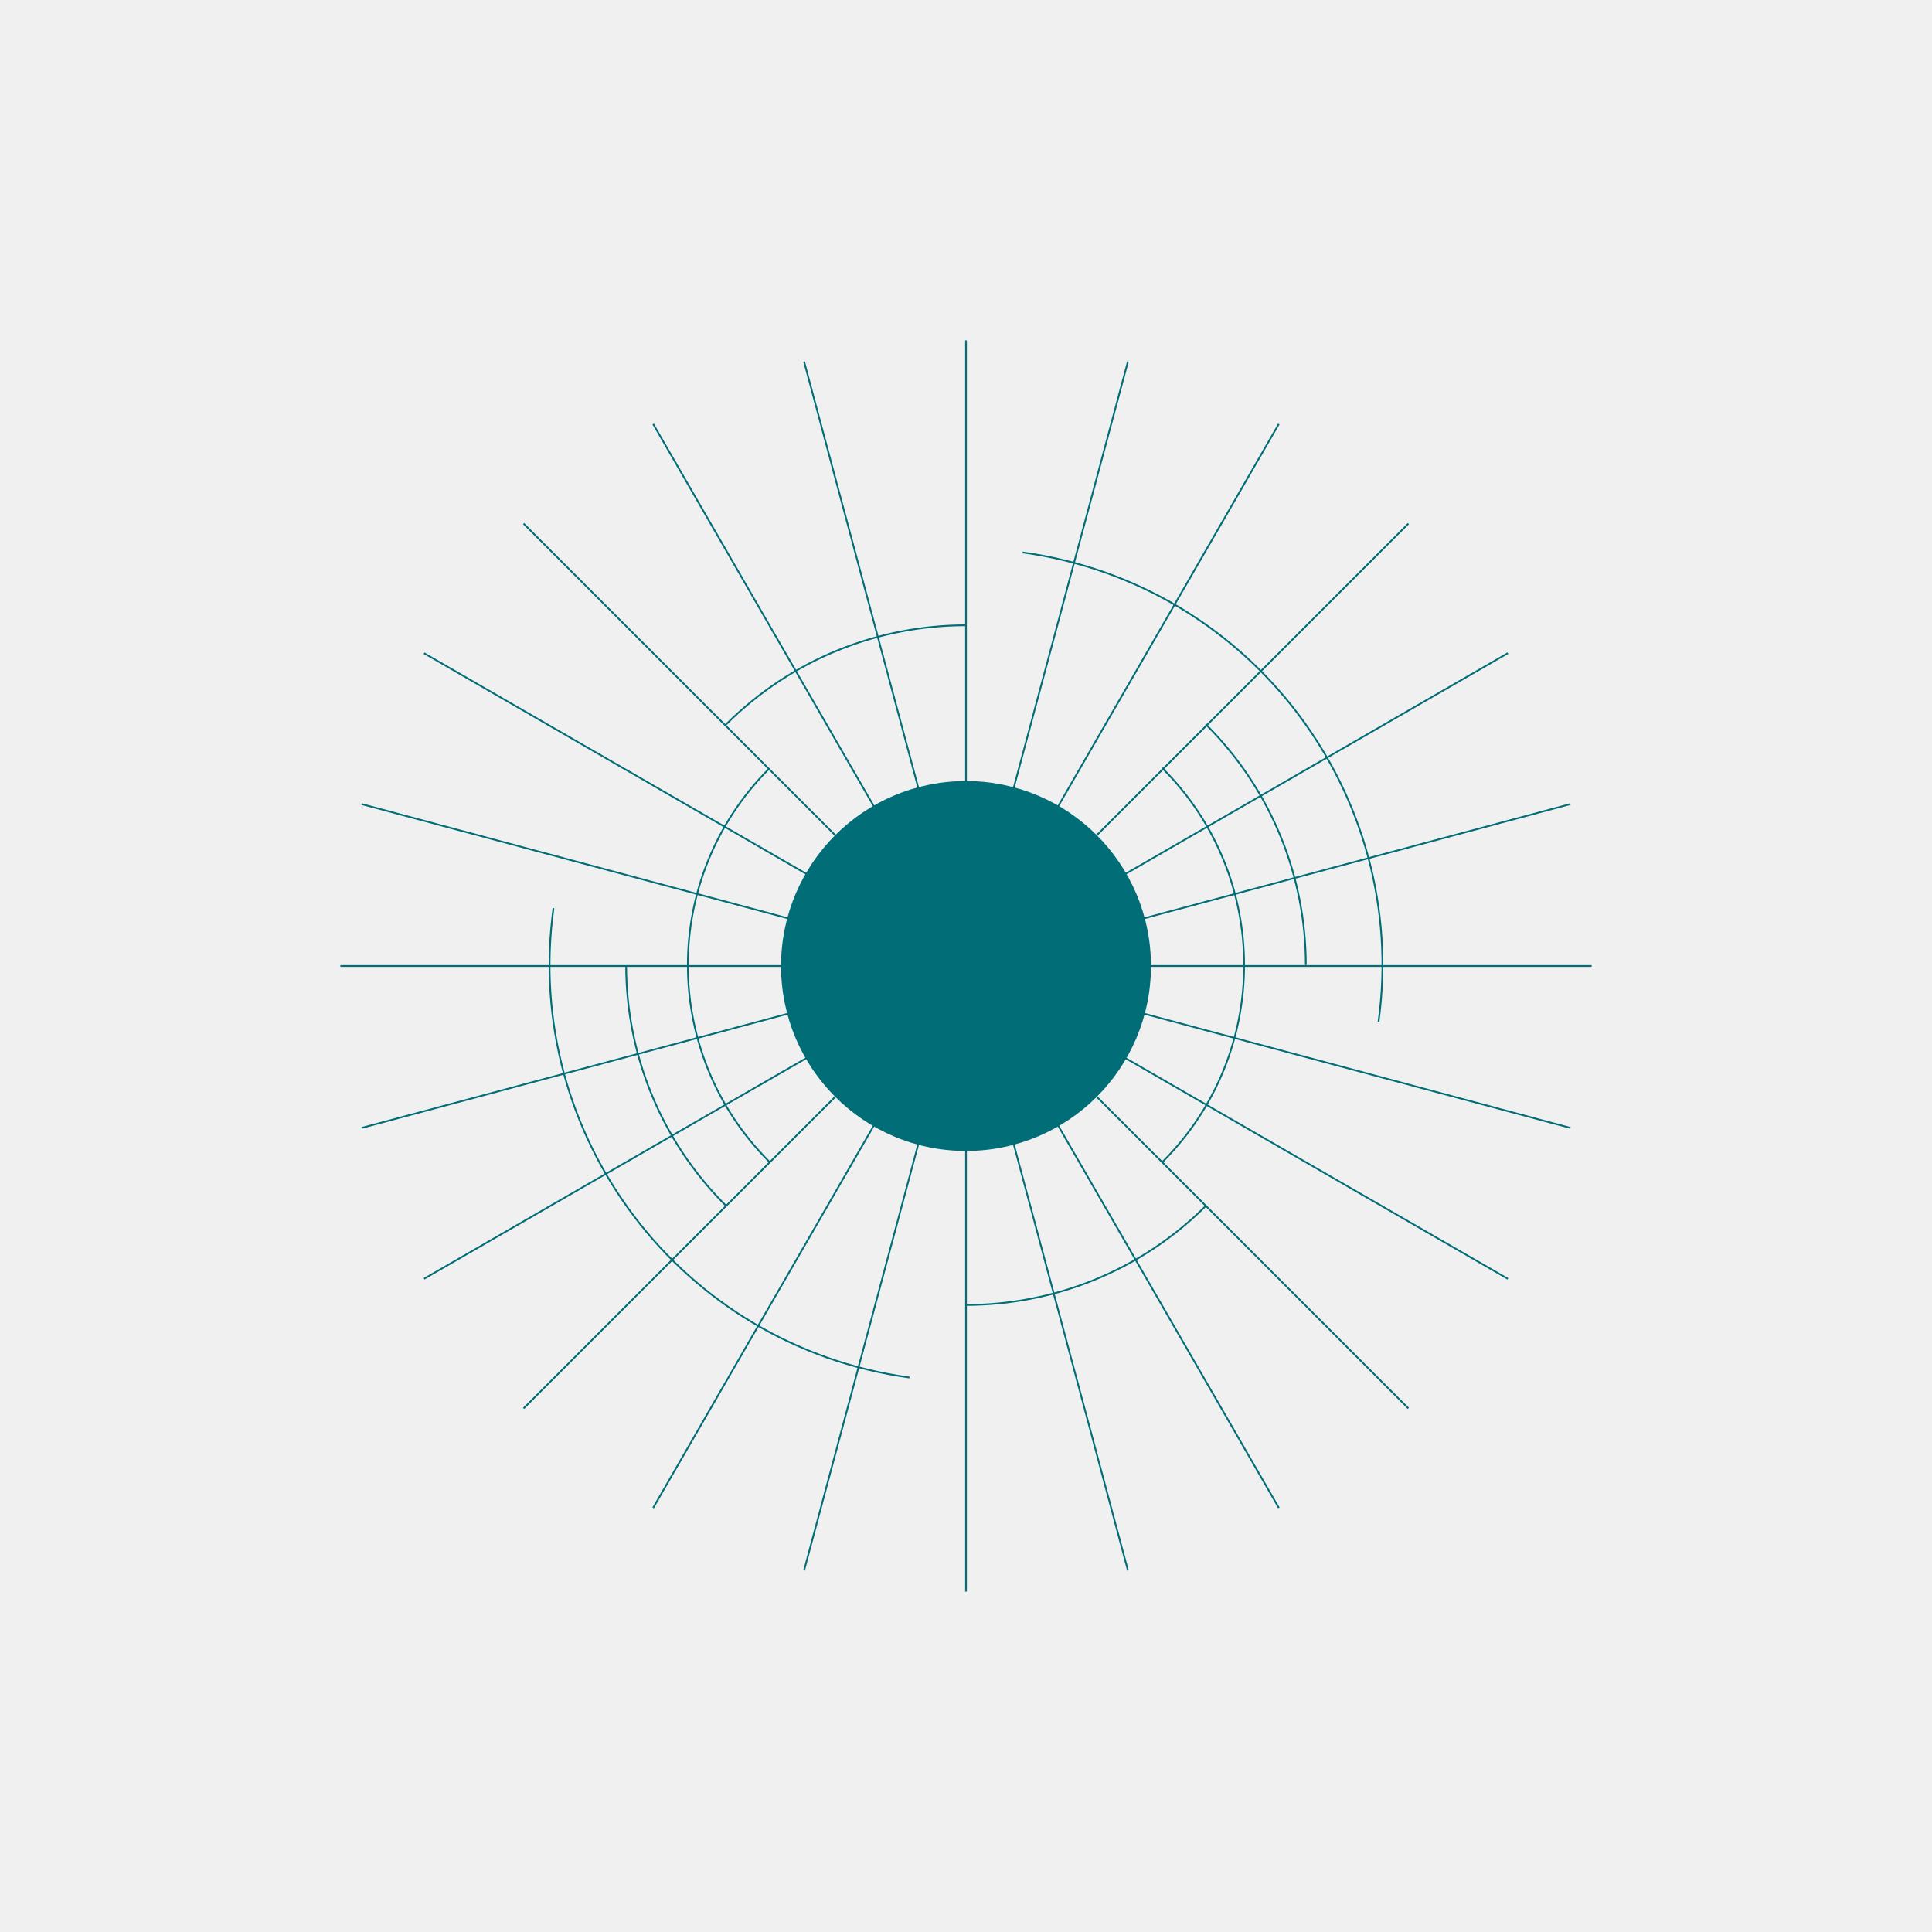
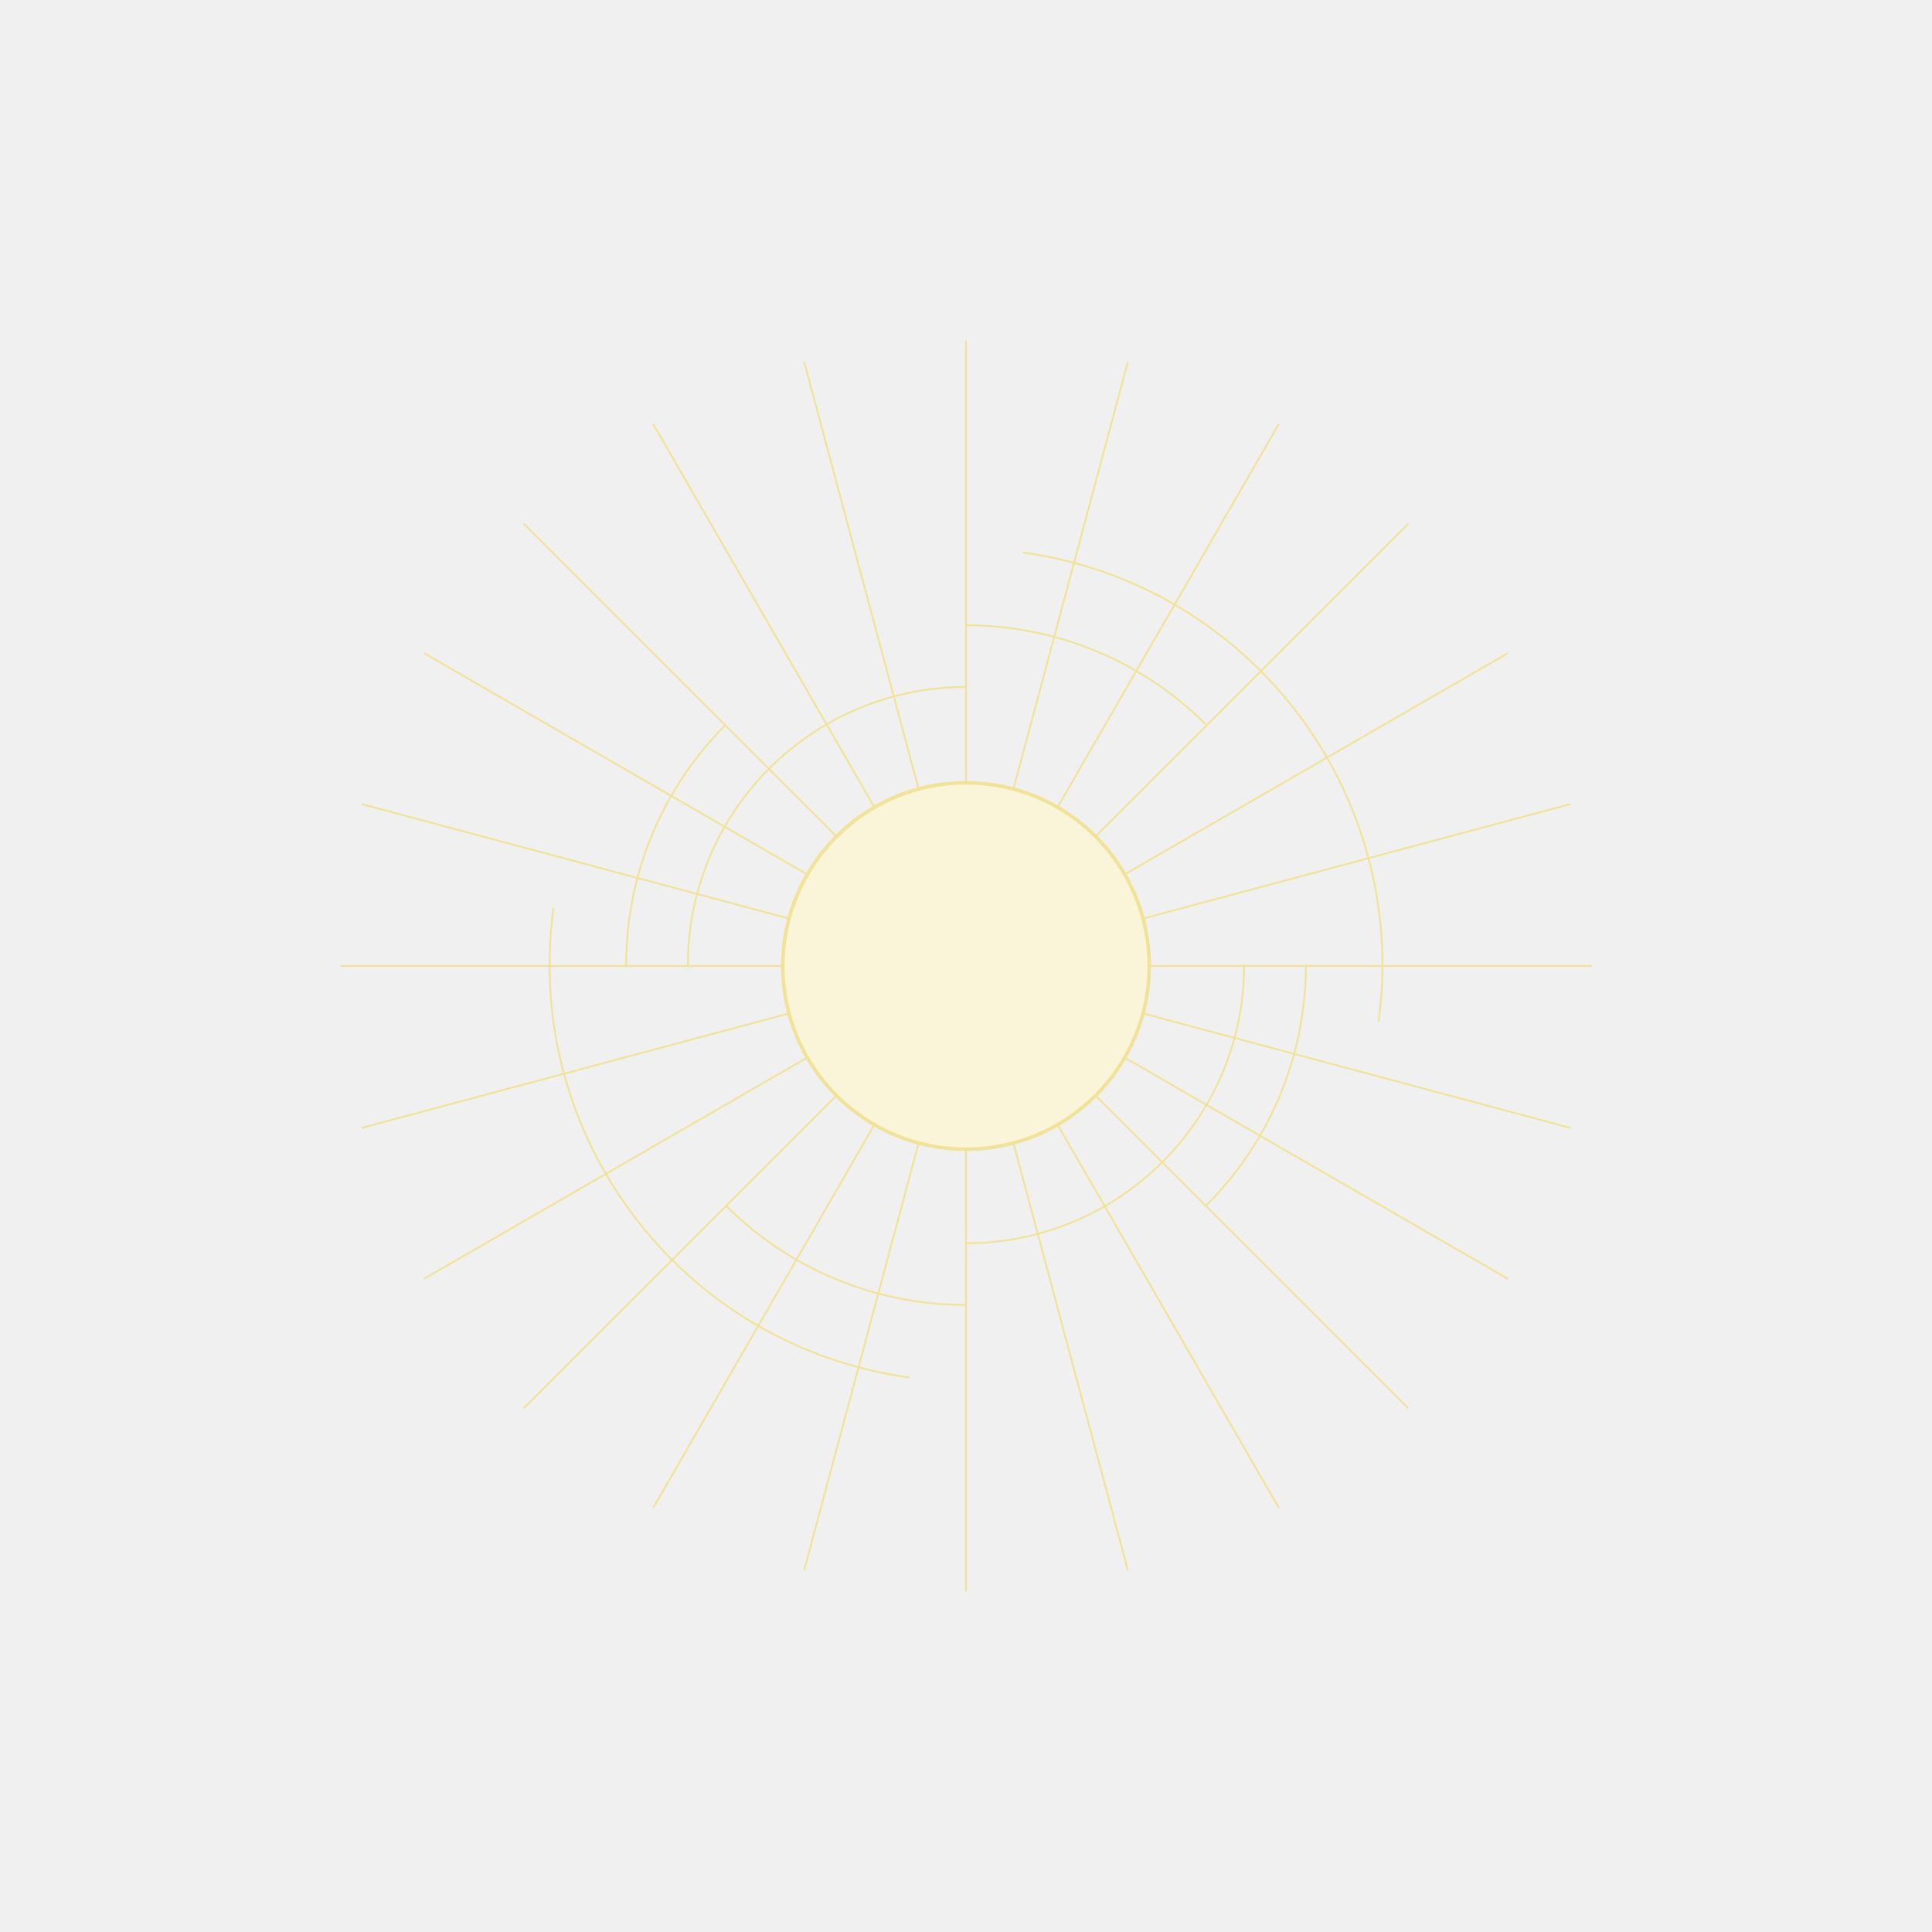
<svg xmlns="http://www.w3.org/2000/svg" xmlns:xlink="http://www.w3.org/1999/xlink" version="1.1" id="Layer_1" x="0px" y="0px" viewBox="0 0 1111.4 1111.4" style="enable-background:new 0 0 1111.4 1111.4;" xml:space="preserve">
  <style type="text/css">
	.st0{clip-path:url(#SVGID_2_);}
- 	.st1{fill:none;stroke:#006D77;stroke-miterlimit:10;}
- 	.st2{display:none;fill:none;stroke:#006D77;stroke-miterlimit:10;}
- 	.st3{fill:#006D77;stroke:#006D77;stroke-miterlimit:10;}
+ 	.st1{fill:none;stroke:#F1E297;stroke-miterlimit:10;}
+ 	.st2{display:none;fill:none;stroke:#F1E297;stroke-miterlimit:10;}
+ 	.st3{fill:#FAF4D9;stroke:#F1E297;stroke-miterlimit:10;}
	.st4{display:none;clip-path:url(#SVGID_4_);}
	.st5{display:inline;}
- 	.st6{opacity:0.5;fill:#006D77;}
+ 	.st6{opacity:0.5;fill:#F1E297;enable-background:new    ;}
	.st7{display:none;fill:#FFFFFF;}
- 	.st8{fill:#006D77;}
- 	.st9{fill:none;stroke:#006D77;stroke-miterlimit:10;stroke-dasharray:376.261,376.261;}
- 	.st10{fill:none;stroke:#006D77;stroke-miterlimit:10;stroke-dasharray:251.276,251.276;}
- 	.st11{fill:none;stroke:#006D77;stroke-miterlimit:10;stroke-dasharray:153.501,153.501;}
+ 	.st8{fill:#F1E297;}
+ 	.st9{fill:none;stroke:#F1E297;stroke-miterlimit:10;stroke-dasharray:376.261,376.261;}
+ 	.st10{fill:none;stroke:#F1E297;stroke-width:1;stroke-miterlimit:10;stroke-dasharray:251.274,251.274;}
+ 	.st11{fill:none;stroke:#F1E297;stroke-width:1;stroke-miterlimit:10;stroke-dasharray:153.499,153.499;}
</style>
  <g id="Layer_2_1_">
    <g id="Layer_1-2">
      <g>
        <g>
          <g>
-             <defs>
-               <circle id="SVGID_1_" cx="555.7" cy="555.7" r="359.9" />
-             </defs>
-             <clipPath id="SVGID_2_">
-               <use xlink:href="#SVGID_1_" style="overflow:visible;" />
-             </clipPath>
-             <g class="st0">
-               <g>
-                 <line class="st1" x1="948.6" y1="162.8" x2="162.8" y2="948.6" />
-                 <line class="st1" x1="833.5" y1="74.4" x2="277.9" y2="1036.9" />
-                 <line class="st1" x1="699.5" y1="18.9" x2="411.9" y2="1092.5" />
-                 <line class="st1" x1="555.7" y1="0" x2="555.7" y2="1111.4" />
-                 <line class="st1" x1="411.9" y1="18.9" x2="699.5" y2="1092.5" />
-                 <line class="st1" x1="277.9" y1="74.4" x2="833.5" y2="1036.9" />
-                 <line class="st1" x1="162.8" y1="162.8" x2="948.6" y2="948.6" />
-                 <line class="st1" x1="74.4" y1="277.9" x2="1036.9" y2="833.5" />
-                 <line class="st1" x1="18.9" y1="411.9" x2="1092.5" y2="699.5" />
-                 <line class="st1" x1="0" y1="555.7" x2="1111.4" y2="555.7" />
-                 <line class="st1" x1="18.9" y1="699.5" x2="1092.5" y2="411.9" />
-                 <line class="st1" x1="74.4" y1="833.5" x2="1036.9" y2="277.9" />
+             <g>
+               <defs>
+                 <circle id="SVGID_1_" cx="555.7" cy="555.7" r="359.9" />
+               </defs>
+               <clipPath id="SVGID_2_">
+                 <use xlink:href="#SVGID_1_" style="overflow:visible;" />
+               </clipPath>
+               <g class="st0">
+                 <g>
+                   <line class="st1" x1="948.6" y1="162.8" x2="162.8" y2="948.6" />
+                   <line class="st1" x1="833.5" y1="74.4" x2="277.9" y2="1036.9" />
+                   <line class="st1" x1="699.5" y1="18.9" x2="411.9" y2="1092.5" />
+                   <line class="st1" x1="555.7" y1="0" x2="555.7" y2="1111.4" />
+                   <line class="st1" x1="411.9" y1="18.9" x2="699.5" y2="1092.5" />
+                   <line class="st1" x1="277.9" y1="74.4" x2="833.5" y2="1036.9" />
+                   <line class="st1" x1="162.8" y1="162.8" x2="948.6" y2="948.6" />
+                   <line class="st1" x1="74.4" y1="277.9" x2="1036.9" y2="833.5" />
+                   <line class="st1" x1="18.9" y1="411.9" x2="1092.5" y2="699.5" />
+                   <line class="st1" x1="0" y1="555.7" x2="1111.4" y2="555.7" />
+                   <line class="st1" x1="18.9" y1="699.5" x2="1092.5" y2="411.9" />
+                   <line class="st1" x1="74.4" y1="833.5" x2="1036.9" y2="277.9" />
+                 </g>
              </g>
            </g>
          </g>
          <circle class="st2" cx="555.7" cy="555.7" r="359.9" />
        </g>
        <g>
          <circle class="st3" cx="555.7" cy="555.7" r="105.4" />
-           <path class="st3" d="M555.7,450.8c57.9,0,104.9,46.9,104.9,104.9c0,57.9-46.9,104.9-104.9,104.9c-57.9,0-104.9-46.9-104.9-104.9      c0,0,0,0,0,0C450.9,497.8,497.8,450.9,555.7,450.8 M555.7,449.8c-58.5,0-105.9,47.4-105.9,105.9s47.4,105.9,105.9,105.9      c58.5,0,105.9-47.4,105.9-105.9C661.6,497.2,614.2,449.8,555.7,449.8L555.7,449.8L555.7,449.8z" />
+           <path class="st3" d="M555.7,450.8c57.9,0,104.9,46.9,104.9,104.9      c0,57.9-46.9,104.9-104.9,104.9c-57.9,0-104.9-46.9-104.9-104.9l0,0      C450.9,497.8,497.8,450.9,555.7,450.8 M555.7,449.8      c-58.5,0-105.9,47.4-105.9,105.9s47.4,105.9,105.9,105.9      s105.9-47.4,105.9-105.9C661.6,497.2,614.2,449.8,555.7,449.8L555.7,449.8      L555.7,449.8z" />
        </g>
        <g>
-           <defs>
-             <circle id="SVGID_3_" cx="555.7" cy="555.2" r="359.9" />
-           </defs>
-           <clipPath id="SVGID_4_">
-             <use xlink:href="#SVGID_3_" style="overflow:visible;" />
-           </clipPath>
-           <g class="st4">
-             <g class="st5">
-               <g>
-                 <path class="st6" d="M362.3,801.1c5.4-1.9,24.9-14.9,42-26.3c13-8.7,25.2-16.8,29.2-18.8c16.5-7.9,70.8-23,86.2-23         c3.1,0,3.6,0.6,3.7,0.8c1.9,4.4,4.6,6.5,8.4,6.5c4.3,0,10-2.7,16.5-5.9c2-1,8.4-9.4,18.1-22.2c6-7.9,12.1-16.1,13.7-17.3         c1.2-1,2.8-1.6,4.3-1.7c6.4,0,12,11.8,19,26.7c5.7,12.2,12.2,26,21.3,38.6c4.4,6.1,9,9.2,13.6,9.2c10.4,0,19.3-15,27.2-28.2         c1.6-2.7,3.1-5.3,4.6-7.6c9.5-15,53-77.7,63.3-86l95.4-74.3c16.7-16.8,35.9-25.3,57-25.3c17.4,0,31.9,5.8,38.9,8.6l1.6,0.6         h4.9v314.2L193,882.2L362.3,801.1z" />
-                 <path class="st7" d="M885.9,546.9c17.3,0,31.2,5.6,38.7,8.6l1.5,0.6l0.2,0.1h4.5v313.2l-735.4,12.2l167.1-80         c5.6-2,24.2-14.4,42.1-26.4c13-8.6,25.2-16.8,29.2-18.7c16.4-7.9,70.6-23,86-23c2.8,0,3.2,0.5,3.2,0.5l0,0         c2,4.6,4.8,6.8,8.8,6.8c4.4,0,10.2-2.7,16.7-6c2.1-1,8.6-9.5,18.2-22.4c5.9-7.9,12.1-16,13.6-17.2c1.1-1,2.6-1.5,4-1.6         c6.1,0,11.6,11.7,18.5,26.4c5.5,11.6,12.2,26,21.3,38.7c4.5,6.2,9.2,9.4,14,9.4c10.7,0,19.7-15.1,27.6-28.5         c1.6-2.7,3.1-5.3,4.6-7.6c9.5-15,52.9-77.6,63.2-85.9l95.3-74.3l0,0l0,0C845.8,555.3,864.9,546.9,885.9,546.9 M885.9,545.9         c-17.3,0-37.7,5.7-57.3,25.4l-95.3,74.3c-10.5,8.4-54.5,71.9-63.5,86.1c-8.5,13.5-19.1,35.6-31.4,35.6c-4.2,0-8.6-2.6-13.2-9         c-20.7-28.9-28.8-65.5-40.7-65.5c-1.7,0.1-3.3,0.7-4.7,1.8c-3.6,2.7-28,37.6-31.7,39.5c-7,3.5-12.3,5.8-16.3,5.8         c-3.5,0-6-1.8-7.9-6.2c-0.3-0.8-1.8-1.1-4.2-1.1c-15.6,0-69.6,15-86.4,23.1c-9.4,4.5-61.8,41.8-71.3,45.1l-171.3,82.1         l741-12.3V555.2h-5.3C919.7,552.5,904.6,545.9,885.9,545.9L885.9,545.9z" />
+           <g>
+             <defs>
+               <circle id="SVGID_3_" cx="555.7" cy="555.2" r="359.9" />
+             </defs>
+             <clipPath id="SVGID_4_">
+               <use xlink:href="#SVGID_3_" style="overflow:visible;" />
+             </clipPath>
+             <g class="st4">
+               <g class="st5">
+                 <g>
+                   <path class="st6" d="M362.3,801.1c5.4-1.9,24.9-14.9,42-26.3          C417.3,766.1,429.5,758,433.5,756c16.5-7.9,70.8-23,86.2-23c3.1,0,3.6,0.6,3.7,0.8          c1.9,4.4,4.6,6.5,8.4,6.5c4.3,0,10-2.7,16.5-5.9c2-1,8.4-9.4,18.1-22.2          c6-7.9,12.1-16.1,13.7-17.3c1.2-1,2.8-1.6,4.3-1.7          c6.4,0,12,11.8,19,26.7c5.7,12.2,12.2,26,21.3,38.6          c4.4,6.1,9,9.2,13.6,9.2c10.4,0,19.3-15,27.2-28.2          c1.6-2.7,3.1-5.3,4.6-7.6c9.5-15,53-77.7,63.3-86l95.4-74.3          c16.7-16.8,35.9-25.3,57-25.3c17.4,0,31.9,5.8,38.9,8.6l1.6,0.6h4.9          v314.2L193,882.2L362.3,801.1z" />
+                   <path class="st7" d="M885.9,546.9c17.3,0,31.2,5.6,38.7,8.6l1.5,0.6l0.2,0.1h4.5          v313.2l-735.4,12.2l167.1-80c5.6-2,24.2-14.4,42.1-26.4          c13-8.6,25.2-16.8,29.2-18.7c16.4-7.9,70.6-23,86-23c2.8,0,3.2,0.5,3.2,0.5          l0,0c2,4.6,4.8,6.8,8.8,6.8c4.4,0,10.2-2.7,16.7-6          c2.1-1,8.6-9.5,18.2-22.4c5.9-7.9,12.1-16,13.6-17.2c1.1-1,2.6-1.5,4-1.6          c6.1,0,11.6,11.7,18.5,26.4c5.5,11.6,12.2,26,21.3,38.7          c4.5,6.2,9.2,9.4,14,9.4c10.7,0,19.7-15.1,27.6-28.5          c1.6-2.7,3.1-5.3,4.6-7.6c9.5-15,52.9-77.6,63.2-85.9l95.3-74.3l0,0l0,0          C845.8,555.3,864.9,546.9,885.9,546.9 M885.9,545.9          c-17.3,0-37.7,5.7-57.3,25.4l-95.3,74.3c-10.5,8.4-54.5,71.9-63.5,86.1          c-8.5,13.5-19.1,35.6-31.4,35.6c-4.2,0-8.6-2.6-13.2-9          c-20.7-28.9-28.8-65.5-40.7-65.5c-1.7,0.1-3.3,0.7-4.7,1.8          c-3.6,2.7-28,37.6-31.7,39.5c-7,3.5-12.3,5.8-16.3,5.8c-3.5,0-6-1.8-7.9-6.2          c-0.3-0.8-1.8-1.1-4.2-1.1c-15.6,0-69.6,15-86.4,23.1          c-9.4,4.5-61.8,41.8-71.3,45.1l-171.3,82.1l741-12.3v-315.4h-5.3          C919.7,552.5,904.6,545.9,885.9,545.9L885.9,545.9z" />
+                 </g>
+                 <path class="st6" d="M190.8,929.7l197.1-87.1c9.5-4,67.7-59.8,77.1-53.8         c3.8,2.4,21.5,12,23,11.8c5.9-0.9,16.6,8.1,29.8,0.3         c3.8-2.2,7.6-4.1,11.1-8.2c26.6-31.1,50.5-51.9,73.7-13.1         c18,30.1,62.6,20.2,74.1-1.5c9-17,18.9-30.8,29.3-40.8l113.4-64.9         c12.3-7,24.1-18.4,35.2-33.7c24.9-34.5,47.9-47.6,57.4-43.1l16.9,16v318.2         H190.8V929.7z" />
+                 <path class="st8" d="M191.5,980.7l186.7-112.5c9.5-4,85.7-56,95-50c3.8,2.4,14.5,32.2,15.5,33.3         c3.5,3.7,16.6,8.1,29.8,0.3c3.8-2.2,44.2-12.5,47.7-16.6         c26.6-31.1,44.8-41.8,68-3c18,30.1,31.8,18.5,43.2-3.2         c5.1-9.6,19.2-32.5,32.3-52.4c13.4-20.2,38.4-29.4,61.6-22.6l15.9,4.7         c22.7,6.6,46.5-6.3,53.2-29c4.8-16.2,9.5-32.8,14.8-40.1         c24.9-34.5,47.9-47.6,57.4-43.1l16.9,16v318.2H191.5V980.7z" />
              </g>
-               <path class="st6" d="M190.8,929.7l197.1-87.1c9.5-4,67.7-59.8,77.1-53.8c3.8,2.4,21.5,12,23,11.8c5.9-0.9,16.6,8.1,29.8,0.3        c3.8-2.2,7.6-4.1,11.1-8.2c26.6-31.1,50.5-51.9,73.7-13.1c18,30.1,62.6,20.2,74.1-1.5c9-17,18.9-30.8,29.3-40.8l113.4-64.9        c12.3-7,24.1-18.4,35.2-33.7c24.9-34.5,47.9-47.6,57.4-43.1l16.9,16v318.2H190.8z" />
-               <path class="st8" d="M191.5,980.7l186.7-112.5c9.5-4,85.7-56,95-50c3.8,2.4,14.5,32.2,15.5,33.3c3.5,3.7,16.6,8.1,29.8,0.3        c3.8-2.2,44.2-12.5,47.7-16.6c26.6-31.1,44.8-41.8,68-3c18,30.1,31.8,18.5,43.2-3.2c5.1-9.6,19.2-32.5,32.3-52.4        c13.4-20.2,38.4-29.4,61.6-22.6l15.9,4.7c22.7,6.6,46.5-6.3,53.2-29c4.8-16.2,9.5-32.8,14.8-40.1        c24.9-34.5,47.9-47.6,57.4-43.1l16.9,16v318.2H191.5z" />
            </g>
          </g>
        </g>
-         <path class="st9" d="M523,792.4c-131-18.1-222.6-138.9-204.6-270s138.9-222.6,270-204.6C719.4,336,811,456.8,793,587.9     c-8.7,62.9-42,119.8-92.6,158.2C649.8,784.6,585.9,801.3,523,792.4z" />
-         <ellipse transform="matrix(0.7071 -0.7071 0.7071 0.7071 -229.8278 555.5463)" class="st10" cx="555.7" cy="555.2" rx="160" ry="160" />
-         <ellipse transform="matrix(0.7071 -0.7071 0.7071 0.7071 -229.8278 555.5463)" class="st11" cx="555.7" cy="555.2" rx="195.5" ry="195.5" />
-         <path class="st7" d="M648.7,519.4c-55.1,3.1-94.2,24.2-111.1,31.9c-25.5,11.7-78.7,19.7-131.7,15.2c0-0.8-0.1-1.6-0.2-2.5     c-1.8-12.1-13.2-20.5-25.3-18.7c-4.8,0.7-9.3,3-12.7,6.6c-0.9-0.8-1.8-1.6-2.8-2.3l-0.6-0.4c-4-2.8-6.4-7.4-6.4-12.2     c0.1-37-29.7-67.1-66.7-67.3s-67.1,29.7-67.3,66.7c-0.1,37,29.7,67.1,66.7,67.3c6.9,0,13.8-1,20.4-3.1c4.6-1.4,9.7-0.5,13.5,2.5     c0.4,0.3,0.7,0.5,1.1,0.8c15.1,10.7,36,7.2,46.7-7.9c1.7-2.4,3-4.9,4-7.6c3.3,1.2,13.2,0.8,16.9,0.2c6.5-1,13.4-6.3,16.8-11.4     c6.1-0.5,61.4,4.7,104.1-8.3c34.9-10.6,46.1-23.2,82.3-33.9c43.2-12.7,361.9-7.7,361.8-10.1C958.2,523.1,670.6,518.2,648.7,519.4     z" />
-         <path class="st7" d="M281.5,634.1c-2.5,0-4.8,1.1-6.3,3c-1.8-3.2-4.8-5.5-8.3-6.6c-1.5-6.5-7.3-11-13.9-11c-0.4,0-0.8,0-1.2,0.1     c-10-11.9-27.8-13.5-39.7-3.5c-0.8,0.7-1.6,1.5-2.4,2.2c-10.1-3.1-20.8,2.5-23.9,12.6c-0.4,1.3-0.7,2.7-0.8,4.1     c-6.1,0.8-10.4,6.5-9.6,12.6c0.8,6.1,6.5,10.4,12.6,9.6c2.7-0.4,5.2-1.7,7-3.8c2.8,1.5,5.9,2.3,9,2.3c1.4,0,2.8-0.2,4.1-0.5     c9.7,12.2,27.4,14.2,39.6,4.5c1.9-1.5,3.6-3.3,5.1-5.2c5.7,5.5,14.7,5.4,20.3-0.3c1.6-1.6,2.8-3.6,3.4-5.8     c3.5,2.8,8.6,2.2,11.3-1.2c2.8-3.5,2.2-8.6-1.2-11.3C285,634.8,283.3,634.1,281.5,634.1L281.5,634.1z" />
-         <path class="st7" d="M665,633.3c-17.6,1.1-34.9,5.4-51,12.6h-0.5c0-0.2,0-0.5,0-0.7c0.1-5.4-4.3-9.9-9.7-9.9     c-5.4-0.1-9.9,4.3-9.9,9.7c0,3.2,1.5,6.2,4,8c-15.6,5.7-43.2,9.3-70.6,7c0-0.5-0.1-0.9-0.1-1.4c-0.7-4.7-4.1-8.7-8.6-10.1     c3.8-9.4-0.8-20.1-10.2-23.8c-4.2-1.7-8.9-1.7-13.1-0.2c-10.3-18.3-33.5-24.8-51.7-14.5c-14.1,8-21.7,24-18.8,40     c-9,1.1-15.4,9.4-14.3,18.4c1.1,9,9.4,15.4,18.4,14.3c5.1-0.6,9.5-3.6,12.1-8c9.6,6.4,21.6,8.1,32.5,4.6c2.6-0.8,5.5-0.3,7.6,1.4     c0.2,0.2,0.4,0.3,0.6,0.5c8.6,6.1,20.4,4.1,26.5-4.5c1-1.3,1.7-2.8,2.3-4.3c1.9,0.7,7.5,0.4,9.6,0.1c3.7-0.6,7.6-3.6,9.5-6.5     c3.5-0.3,34.8,2.7,59.1-4.7c5.8-1.8,11.5-4,17-6.6c0.4-0.1,0.8-0.2,1.2-0.3c1.1,3.4,4.8,5.3,8.2,4.2c3.4-1.1,5.3-4.8,4.2-8.2     c-0.2-0.6-0.5-1.2-0.9-1.8c7.8-3.4,15.7-6.3,23.8-8.8c24.5-7.2,355-3,355-4.4C997.1,634.3,677.4,632.5,665,633.3z" />
-         <path class="st7" d="M485.2,725.3c-5.2-1.8-3.6-2-7.9-3.4c-19.9-6.3-64.4-3.2-109.9,2.7c-11.5-8.8-27.9-7.4-37.8,3.3     c-1.7-0.5-3.5-0.8-5.3-0.8c-4.2-18.9-22.9-30.8-41.8-26.5c-16.9,3.8-28.5,19.3-27.3,36.5c0.2,2.2,0.6,4.4,1.2,6.5     c-13.9,3-22.3,5.1-22,5.6s8-0.8,22.9-2.7c1,2.5,2.2,4.9,3.7,7.1c-2.7,0.3-5.4,0.5-8.5,0.7c-17.6,0.7-22-3.1-41.3-6.8     c-7.6-1.4-15.2-2.4-22.9-2.8c0-8-4.8-15.2-12.1-18.3c-1.4-10.8-11.3-18.5-22.1-17.1c-3.8,0.5-7.4,2.1-10.3,4.6     c-1.3,1.1-2.4,2.4-3.4,3.8c-12.5-6.4-27.8-1.5-34.3,11c-6.4,12.5-1.5,27.8,11,34.3c12.1,6.2,26.8,1.9,33.6-9.9     c4.7,9.9,16.5,14,26.4,9.3c1.6-0.8,3.1-1.7,4.4-2.9c0.8-0.7,1.6-1.5,2.3-2.4c2.3,2.9,6.6,3.4,9.6,1.1c1.6-1.3,2.6-3.3,2.6-5.4     c0-0.4,0-0.8-0.1-1.2c2.6,0.6,5.3,1.4,7.9,2.2c5.2,1.8,39.4,7.5,63,6.1c4.2,3.7,9.2,6.4,14.6,7.8c0.1,0.4,0.2,0.8,0.4,1.1     c2.9,6.3,20.8,10.2,28,2c0.2-0.2,0.3-0.4,0.5-0.6c3.8-0.4,7.3-2.4,9.6-5.6c2.8,0.7,5.8,0.7,8.6,0c9.8,12.1,27.6,14,39.7,4.2     c1.9-1.5,3.6-3.3,5-5.3c5.7,5.5,14.8,5.2,20.3-0.5c0.7-0.8,1.4-1.6,1.9-2.5c89.3-1.6,285.3-4.1,285-5s-180.3-0.6-271.7-0.4     c0.8-1.3,1.2-2.8,1.2-4.3c0-4.5-3.7-8-8.1-8c-2.5,0-4.8,1.2-6.3,3.1c-0.6-1-1.3-1.9-2.1-2.7c35.7-6.4,61.8-12.4,61.1-13.2     s-23.2,3.4-67.9,7.9c-1.2-3.1-3.4-5.7-6.2-7.4l7.3-1.2c25-3.9,32.9-3.8,48.7-4.4c17.6-0.7,22,1.8,41.3,5.5     c57.1,10.8,212.7-5,220.2-6.2c10.2-1.6,141.1-16.8,140.8-17.5C838,704.1,527.7,739.5,485.2,725.3z" />
+         <path class="st9" d="M523,792.4c-131-18.1-222.6-138.9-204.6-270s138.9-222.6,270-204.6     C719.4,336,811,456.8,793,587.9c-8.7,62.9-42,119.8-92.6,158.2     C649.8,784.6,585.9,801.3,523,792.4z" />
+         <ellipse class="st10" cx="555.69" cy="555.193" rx="159.998" ry="159.998" />
+         <ellipse class="st11" cx="555.69" cy="555.193" rx="195.498" ry="195.498" />
+         <path class="st7" d="M648.7,519.4C593.6,522.5,554.5,543.6,537.6,551.3     c-25.5,11.7-78.7,19.7-131.7,15.2c0-0.8-0.1-1.6-0.2-2.5     c-1.8-12.1-13.2-20.5-25.3-18.7c-4.8,0.7-9.3,3-12.7,6.6     c-0.9-0.8-1.8-1.6-2.8-2.3l-0.6-0.4c-4-2.8-6.4-7.4-6.4-12.2     c0.1-37-29.7-67.1-66.7-67.3s-67.1,29.7-67.3,66.7c-0.1,37,29.7,67.1,66.7,67.3     c6.9,0,13.8-1,20.4-3.1c4.6-1.4,9.7-0.5,13.5,2.5c0.4,0.3,0.7,0.5,1.1,0.8     c15.1,10.7,36,7.2,46.7-7.9c1.7-2.4,3-4.9,4-7.6     c3.3,1.2,13.2,0.8,16.9,0.2c6.5-1,13.4-6.3,16.8-11.4     c6.1-0.5,61.4,4.7,104.1-8.3C549,558.3,560.2,545.7,596.4,535     c43.2-12.7,361.9-7.7,361.8-10.1C958.2,523.1,670.6,518.2,648.7,519.4z" />
+         <path class="st7" d="M281.5,634.1c-2.5,0-4.8,1.1-6.3,3c-1.8-3.2-4.8-5.5-8.3-6.6     c-1.5-6.5-7.3-11-13.9-11c-0.4,0-0.8,0-1.2,0.1c-10-11.9-27.8-13.5-39.7-3.5     c-0.8,0.7-1.6,1.5-2.4,2.2c-10.1-3.1-20.8,2.5-23.9,12.6     c-0.4,1.3-0.7,2.7-0.8,4.1c-6.1,0.8-10.4,6.5-9.6,12.6     c0.8,6.1,6.5,10.4,12.6,9.6c2.7-0.4,5.2-1.7,7-3.8c2.8,1.5,5.9,2.3,9,2.3     c1.4,0,2.8-0.2,4.1-0.5c9.7,12.2,27.4,14.2,39.6,4.5c1.9-1.5,3.6-3.3,5.1-5.2     c5.7,5.5,14.7,5.4,20.3-0.3c1.6-1.6,2.8-3.6,3.4-5.8     c3.5,2.8,8.6,2.2,11.3-1.2c2.8-3.5,2.2-8.6-1.2-11.3     C285,634.8,283.3,634.1,281.5,634.1L281.5,634.1z" />
+         <path class="st7" d="M665,633.3c-17.6,1.1-34.9,5.4-51,12.6h-0.5c0-0.2,0-0.5,0-0.7     c0.1-5.4-4.3-9.9-9.7-9.9c-5.4-0.1-9.9,4.3-9.9,9.7c0,3.2,1.5,6.2,4,8     c-15.6,5.7-43.2,9.3-70.6,7c0-0.5-0.1-0.9-0.1-1.4     c-0.7-4.7-4.1-8.7-8.6-10.1c3.8-9.4-0.8-20.1-10.2-23.8     c-4.2-1.7-8.9-1.7-13.1-0.2c-10.3-18.3-33.5-24.8-51.7-14.5     c-14.1,8-21.7,24-18.8,40c-9,1.1-15.4,9.4-14.3,18.4s9.4,15.4,18.4,14.3     c5.1-0.6,9.5-3.6,12.1-8c9.6,6.4,21.6,8.1,32.5,4.6     c2.6-0.8,5.5-0.3,7.6,1.4c0.2,0.2,0.4,0.3,0.6,0.5     c8.6,6.1,20.4,4.1,26.5-4.5c1-1.3,1.7-2.8,2.3-4.3     c1.9,0.7,7.5,0.4,9.6,0.1c3.7-0.6,7.6-3.6,9.5-6.5     c3.5-0.3,34.8,2.7,59.1-4.7c5.8-1.8,11.5-4,17-6.6     c0.4-0.1,0.8-0.2,1.2-0.3c1.1,3.4,4.8,5.3,8.2,4.2     s5.3-4.8,4.2-8.2c-0.2-0.6-0.5-1.2-0.9-1.8     c7.8-3.4,15.7-6.3,23.8-8.8c24.5-7.2,355-3,355-4.4     C997.1,634.3,677.4,632.5,665,633.3z" />
+         <path class="st7" d="M485.2,725.3c-5.2-1.8-3.6-2-7.9-3.4     c-19.9-6.3-64.4-3.2-109.9,2.7c-11.5-8.8-27.9-7.4-37.8,3.3     c-1.7-0.5-3.5-0.8-5.3-0.8c-4.2-18.9-22.9-30.8-41.8-26.5     c-16.9,3.8-28.5,19.3-27.3,36.5c0.2,2.2,0.6,4.4,1.2,6.5c-13.9,3-22.3,5.1-22,5.6     s8-0.8,22.9-2.7c1,2.5,2.2,4.9,3.7,7.1c-2.7,0.3-5.4,0.5-8.5,0.7     c-17.6,0.7-22-3.1-41.3-6.8c-7.6-1.4-15.2-2.4-22.9-2.8c0-8-4.8-15.2-12.1-18.3     c-1.4-10.8-11.3-18.5-22.1-17.1c-3.8,0.5-7.4,2.1-10.3,4.6     c-1.3,1.1-2.4,2.4-3.4,3.8c-12.5-6.4-27.8-1.5-34.3,11c-6.4,12.5-1.5,27.8,11,34.3     c12.1,6.2,26.8,1.9,33.6-9.9c4.7,9.9,16.5,14,26.4,9.3     c1.6-0.8,3.1-1.7,4.4-2.9c0.8-0.7,1.6-1.5,2.3-2.4     c2.3,2.9,6.6,3.4,9.6,1.1c1.6-1.3,2.6-3.3,2.6-5.4     c0-0.4,0-0.8-0.1-1.2c2.6,0.6,5.3,1.4,7.9,2.2c5.2,1.8,39.4,7.5,63,6.1     c4.2,3.7,9.2,6.4,14.6,7.8c0.1,0.4,0.2,0.8,0.4,1.1     c2.9,6.3,20.8,10.2,28,2c0.2-0.2,0.3-0.4,0.5-0.6     c3.8-0.4,7.3-2.4,9.6-5.6c2.8,0.7,5.8,0.7,8.6,0     c9.8,12.1,27.6,14,39.7,4.2c1.9-1.5,3.6-3.3,5-5.3     c5.7,5.5,14.8,5.2,20.3-0.5c0.7-0.8,1.4-1.6,1.9-2.5     c89.3-1.6,285.3-4.1,285-5s-180.3-0.6-271.7-0.4     c0.8-1.3,1.2-2.8,1.2-4.3c0-4.5-3.7-8-8.1-8c-2.5,0-4.8,1.2-6.3,3.1     c-0.6-1-1.3-1.9-2.1-2.7c35.7-6.4,61.8-12.4,61.1-13.2     s-23.2,3.4-67.9,7.9c-1.2-3.1-3.4-5.7-6.2-7.4l7.3-1.2     c25-3.9,32.9-3.8,48.7-4.4c17.6-0.7,22,1.8,41.3,5.5     c57.1,10.8,212.7-5,220.2-6.2c10.2-1.6,141.1-16.8,140.8-17.5     C838,704.1,527.7,739.5,485.2,725.3z" />
      </g>
    </g>
  </g>
</svg>
